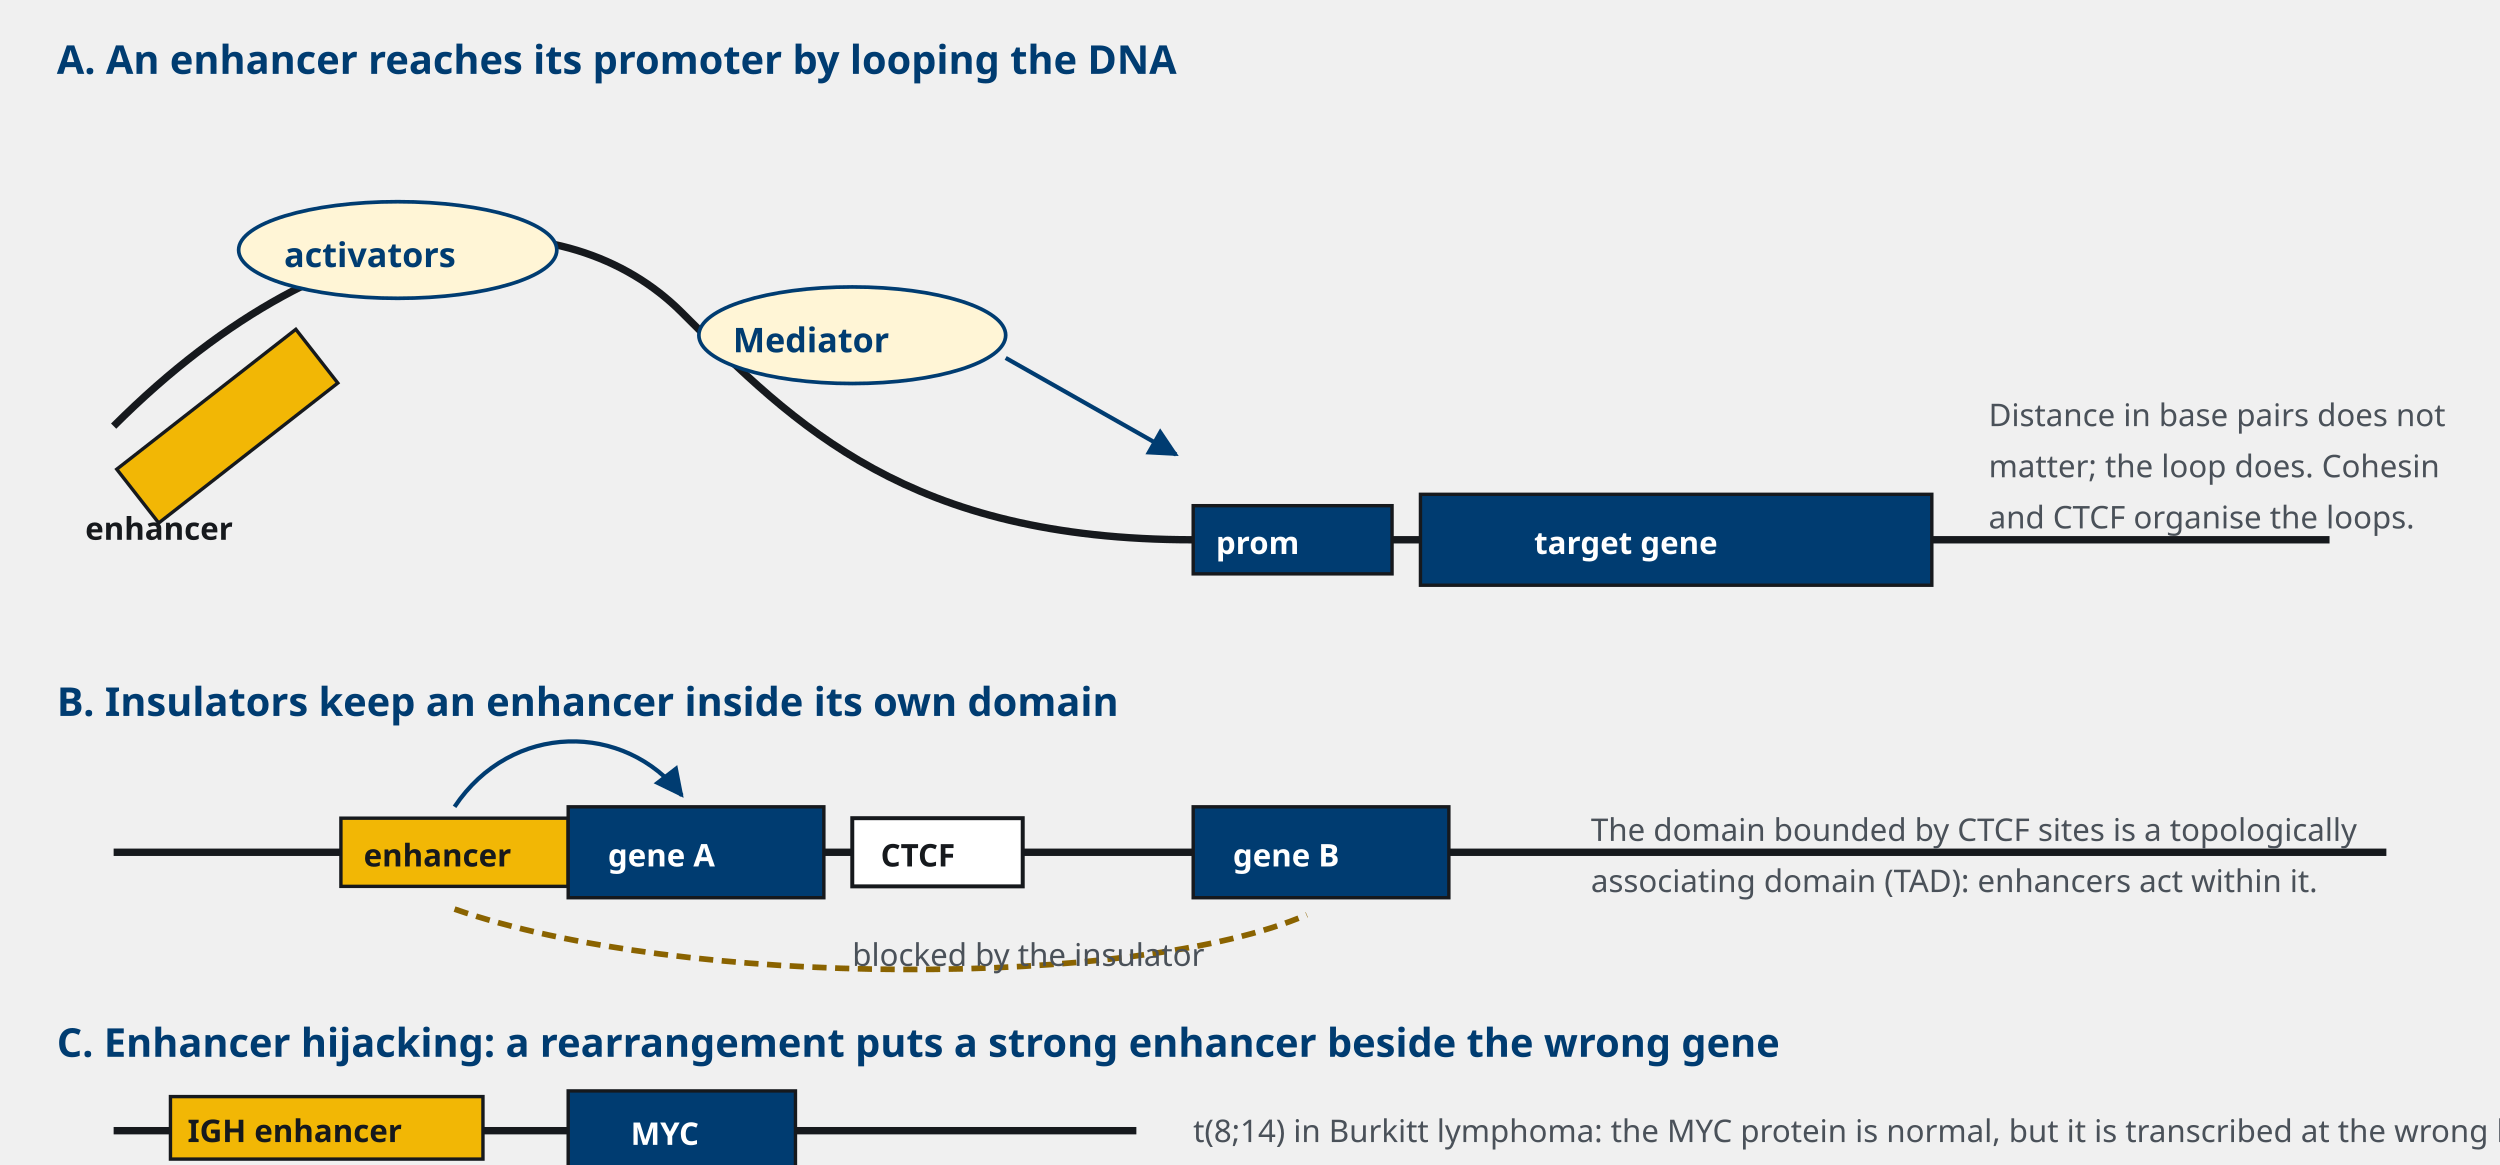
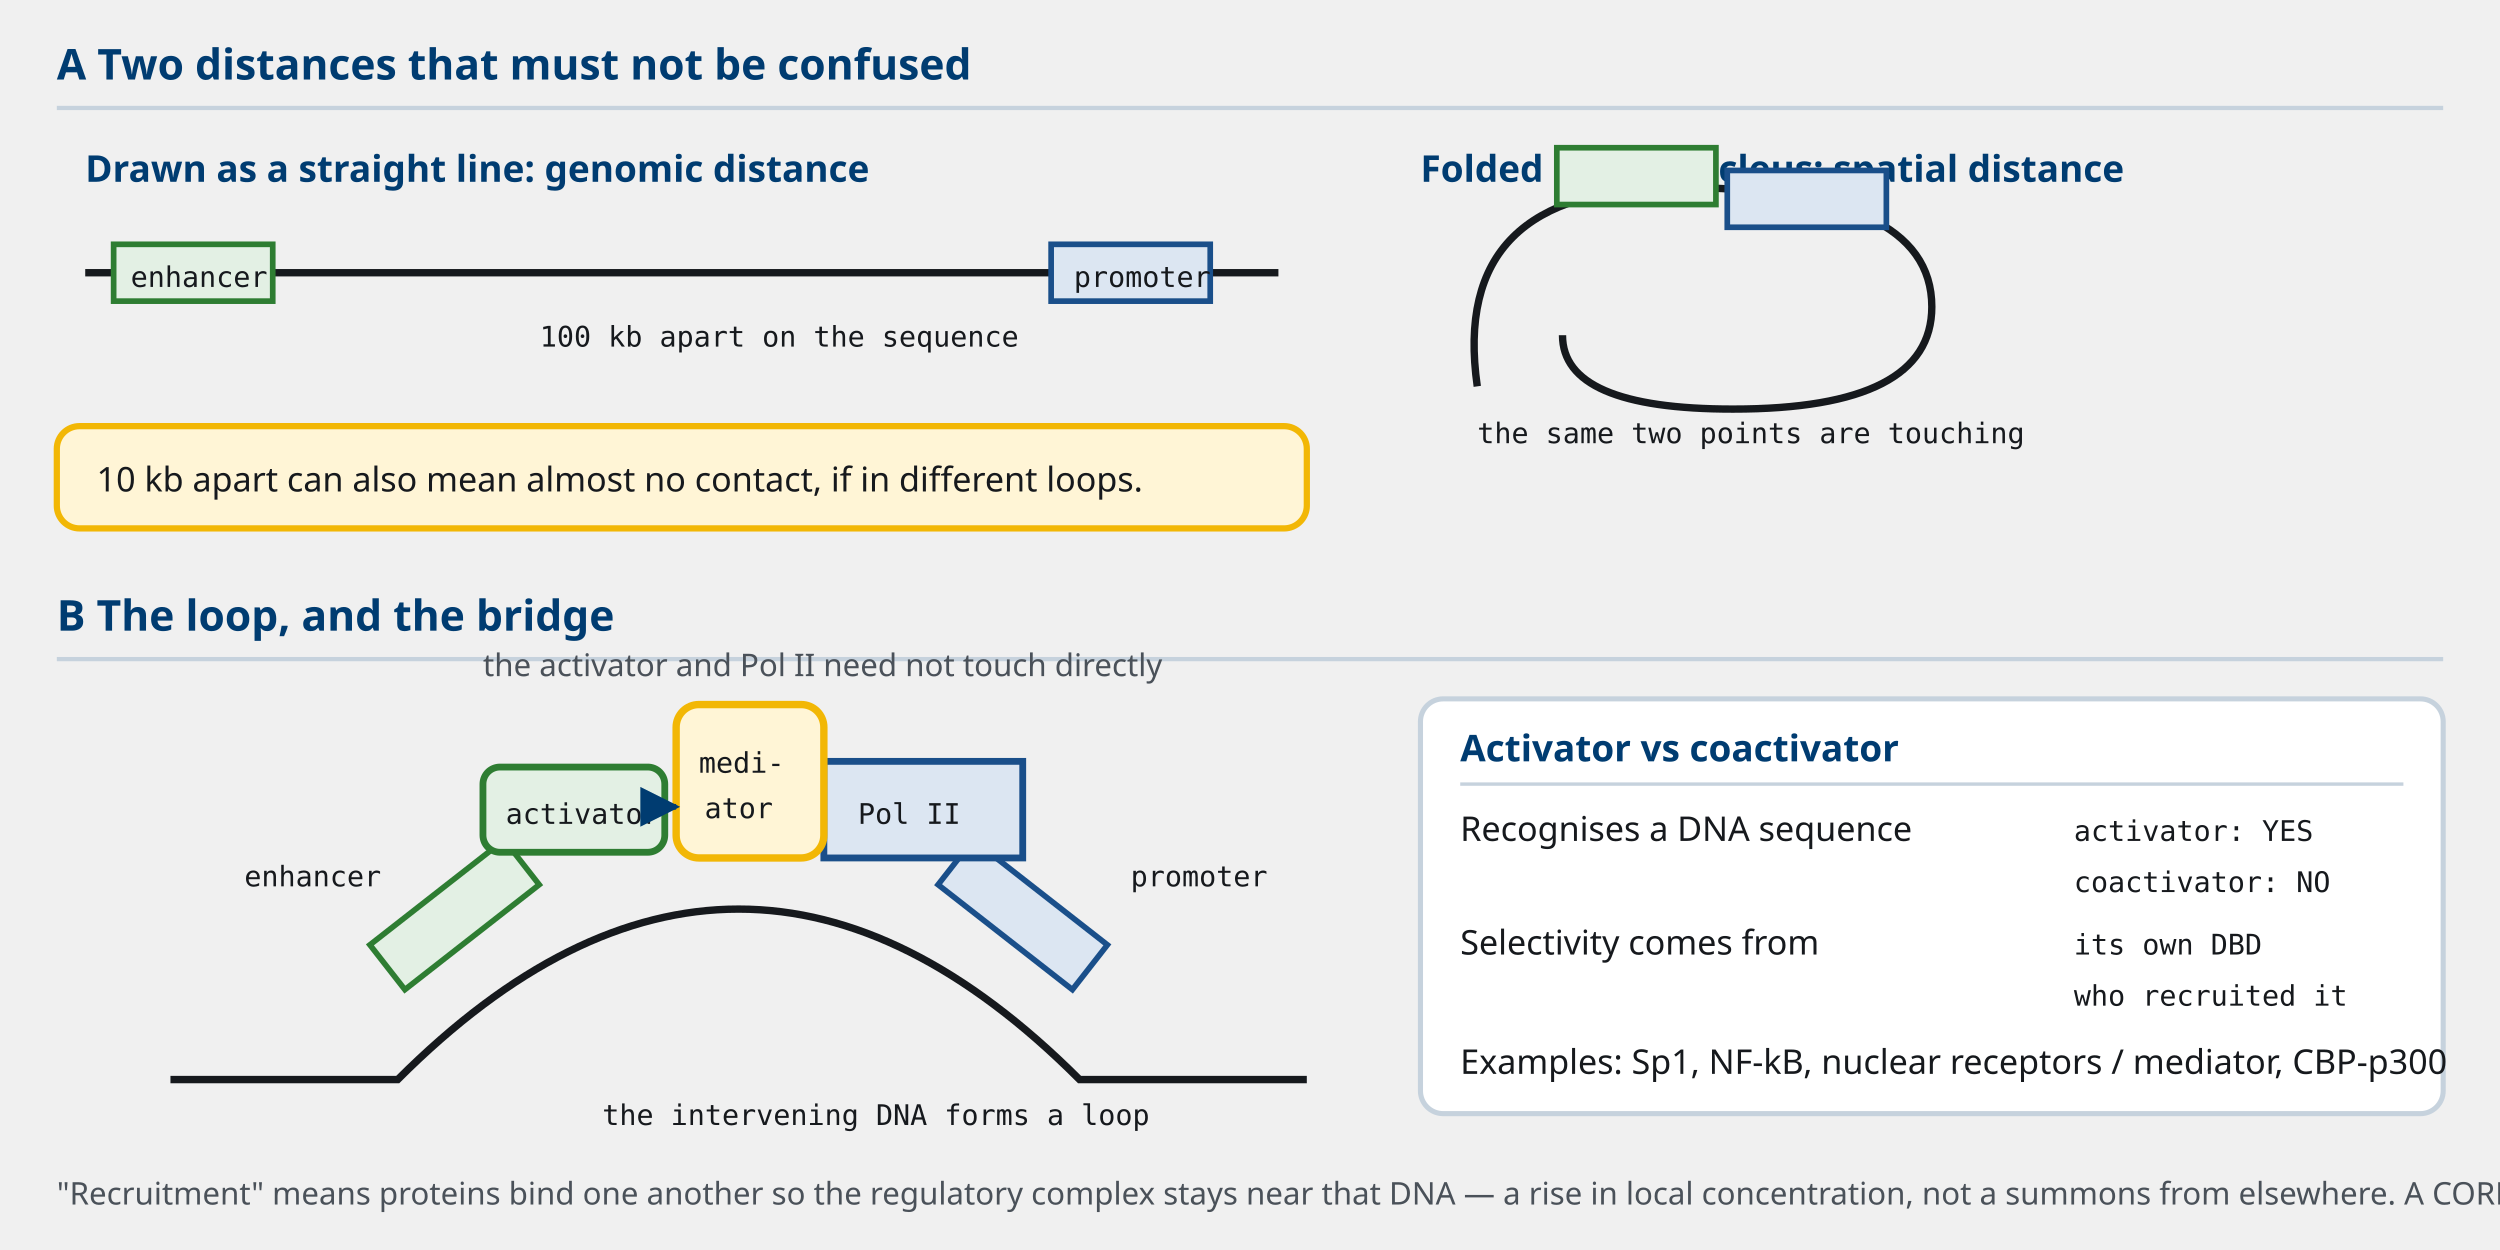
- <svg xmlns="http://www.w3.org/2000/svg" viewBox="0 0 880 410" width="880" height="410" role="img" aria-label="Enhancer action through DNA looping, the role of insulators and topologically associating domains, and enhancer hijacking by a chromosomal rearrangement">
+ <svg xmlns="http://www.w3.org/2000/svg" viewBox="0 0 880 440" width="880" height="440" role="img" aria-label="Connection by DNA looping and mediator: the difference between genomic distance and spatial distance in the nucleus, formation of a loop that brings the enhancer-bound activator close to the promoter complex, the position where mediator bridges the two, and the distinction between activator and coactivator.">
  <style>
-     .ttl { font:700 14px sans-serif; fill:#003c71; }
-     .nm { font:700 12px sans-serif; fill:#003c71; }
-     .sub { font:11px sans-serif; fill:#4a5159; }
-     .dna { stroke:#16191d; stroke-width:2.6; fill:none; }
-     .enh { fill:#f2b705; stroke:#16191d; stroke-width:1.2; }
-     .prom { fill:#003c71; stroke:#16191d; stroke-width:1.2; }
-     .gene { fill:#003c71; stroke:#16191d; stroke-width:1.2; }
-     .ins { fill:#ffffff; stroke:#16191d; stroke-width:1.4; }
-     .gl { font:700 11px sans-serif; fill:#ffffff; }
-     .rl { font:700 11px sans-serif; fill:#16191d; }
-     .tf { fill:#fff5d6; stroke:#003c71; stroke-width:1.3; }
-     .ln { stroke:#003c71; stroke-width:1.5; fill:none; }
-     .bad { stroke:#8a6300; stroke-width:2; fill:none; stroke-dasharray:5 3; }
-   </style>
+   .bx{fill:#fff;stroke:#c6d2dd;stroke-width:1.8}.k{fill:#fff5d6;stroke:#f2b705;stroke-width:2.2}
+   .t{font:12px sans-serif;fill:#16191d}.tb{font:700 13px sans-serif;fill:#003c71}
+   .th{font:700 15px sans-serif;fill:#003c71}.s{font:11px sans-serif;fill:#4a5159}
+   .m{font:10px monospace;fill:#16191d}
+   .dna{fill:none;stroke:#16191d;stroke-width:2.6}
+   .enh{fill:#e3f0e4;stroke:#2e7d32;stroke-width:2}
+   .prom{fill:#dce6f2;stroke:#1a4f8a;stroke-width:2}
+   .act{fill:#e3f0e4;stroke:#2e7d32;stroke-width:2.4}
+   .med{fill:#fff5d6;stroke:#f2b705;stroke-width:2.6}
+   .pol{fill:#dce6f2;stroke:#1a4f8a;stroke-width:2.4}
+   .ar{stroke:#003c71;stroke-width:2;fill:none;marker-end:url(#a)}
+  </style>
  <defs>
-     <marker id="n1" viewBox="0 0 10 10" refX="9" refY="5" markerWidth="7" markerHeight="7" orient="auto-start-reverse">
+     <marker id="a" viewBox="0 0 10 10" refX="9" refY="5" markerWidth="7" markerHeight="7" orient="auto">
      <path d="M0 0 L10 5 L0 10 z" fill="#003c71" />
    </marker>
  </defs>
-   <text class="ttl" x="20" y="26">A. An enhancer reaches its promoter by looping the DNA</text>
-   <path class="dna" d="M40 150 C120 70 200 70 240 110 C280 150 320 190 420 190 L820 190" />
-   <rect class="enh" x="40" y="138" width="80" height="24" transform="rotate(-38 80 150)" />
-   <text class="rl" x="30" y="190">enhancer</text>
-   <rect class="prom" x="420" y="178" width="70" height="24" />
-   <text class="gl" x="428" y="195">prom</text>
-   <rect class="gene" x="500" y="174" width="180" height="32" />
-   <text class="gl" x="540" y="195">target gene</text>
-   <ellipse class="tf" cx="140" cy="88" rx="56" ry="17" />
-   <text class="nm" x="100" y="94">activators</text>
-   <ellipse class="tf" cx="300" cy="118" rx="54" ry="17" />
-   <text class="nm" x="258" y="124">Mediator</text>
-   <path class="ln" d="M354 126 L414 160" marker-end="url(#n1)" />
-   <text class="sub" x="700" y="150">Distance in base pairs does not</text>
-   <text class="sub" x="700" y="168">matter; the loop does. Cohesin</text>
-   <text class="sub" x="700" y="186">and CTCF organise the loops.</text>
-   <text class="ttl" x="20" y="252">B. Insulators keep an enhancer inside its own domain</text>
-   <path class="dna" d="M40 300 L840 300" />
-   <rect class="ins" x="300" y="288" width="60" height="24" />
-   <text class="rl" x="310" y="305">CTCF</text>
-   <rect class="enh" x="120" y="288" width="80" height="24" />
-   <text class="rl" x="128" y="305">enhancer</text>
-   <rect class="gene" x="200" y="284" width="90" height="32" />
-   <text class="gl" x="214" y="305">gene A</text>
-   <rect class="gene" x="420" y="284" width="90" height="32" />
-   <text class="gl" x="434" y="305">gene B</text>
-   <path class="ln" d="M160 284 C180 254 220 254 240 280" marker-end="url(#n1)" />
-   <path class="bad" d="M160 320 C240 348 400 348 460 322" />
-   <text class="sub" x="300" y="340">blocked by the insulator</text>
-   <text class="sub" x="560" y="296">The domain bounded by CTCF sites is a topologically</text>
-   <text class="sub" x="560" y="314">associating domain (TAD): enhancers act within it.</text>
-   <text class="ttl" x="20" y="372">C. Enhancer hijacking: a rearrangement puts a strong enhancer beside the wrong gene</text>
-   <path class="dna" d="M40 398 L400 398" />
-   <rect class="enh" x="60" y="386" width="110" height="22" />
-   <text class="rl" x="66" y="402">IGH enhancer</text>
-   <rect class="gene" x="200" y="384" width="80" height="28" />
-   <text class="gl" x="222" y="403">MYC</text>
-   <text class="sub" x="420" y="402">t(8;14) in Burkitt lymphoma: the MYC protein is normal, but it is transcribed at the wrong level in the wrong cell.</text>
+   <text class="th" x="20" y="28">A  Two distances that must not be confused</text>
+   <line x1="20" y1="38" x2="860" y2="38" stroke="#c6d2dd" stroke-width="1.5" />
+   <text class="tb" x="30" y="64">Drawn as a straight line: genomic distance</text>
+   <path class="dna" d="M30 96 h420" />
+   <rect class="enh" x="40" y="86" width="56" height="20" />
+   <text class="m" x="46" y="101">enhancer</text>
+   <rect class="prom" x="370" y="86" width="56" height="20" />
+   <text class="m" x="378" y="101">promoter</text>
+   <text class="m" x="190" y="122">100 kb apart on the sequence</text>
+   <text class="tb" x="500" y="64">Folded in the nucleus: spatial distance</text>
+   <path class="dna" d="M520 136 q-10 -70 70 -70 q90 0 90 42 q0 36 -70 36 q-60 0 -60 -26" />
+   <rect class="enh" x="548" y="52" width="56" height="20" />
+   <rect class="prom" x="608" y="60" width="56" height="20" />
+   <text class="m" x="520" y="156">the same two points are touching</text>
+   <rect class="k" x="20" y="150" width="440" height="36" rx="8" />
+   <text class="t" x="34" y="173">10 kb apart can also mean almost no contact, if in different loops.</text>
+   <text class="th" x="20" y="222">B  The loop, and the bridge</text>
+   <line x1="20" y1="232" x2="860" y2="232" stroke="#c6d2dd" stroke-width="1.5" />
+   <path class="dna" d="M60 380 h80 q120 -120 240 0 h80" />
+   <rect class="enh" x="130" y="312" width="60" height="20" transform="rotate(-38 160 322)" />
+   <text class="m" x="86" y="312">enhancer</text>
+   <rect class="prom" x="330" y="312" width="60" height="20" transform="rotate(38 360 322)" />
+   <text class="m" x="398" y="312">promoter</text>
+   <text class="m" x="212" y="396">the intervening DNA forms a loop</text>
+   <rect class="act" x="170" y="270" width="64" height="30" rx="6" />
+   <text class="m" x="178" y="290">activator</text>
+   <path class="pol" d="M290 268 h70 v34 h-70 z" />
+   <text class="m" x="302" y="290">Pol II</text>
+   <rect class="med" x="238" y="248" width="52" height="54" rx="8" />
+   <text class="m" x="246" y="272">medi-</text>
+   <text class="m" x="248" y="288">ator</text>
+   <path class="ar" d="M236 284 L238 284" />
+   <text class="s" x="170" y="238">the activator and Pol II need not touch directly</text>
+   <rect class="bx" x="500" y="246" width="360" height="146" rx="8" />
+   <text class="tb" x="514" y="268">Activator vs coactivator</text>
+   <line x1="514" y1="276" x2="846" y2="276" stroke="#c6d2dd" stroke-width="1.2" />
+   <text class="t" x="514" y="296">Recognises a DNA sequence</text>
+   <text class="m" x="730" y="296">activator: YES</text>
+   <text class="m" x="730" y="314">coactivator: NO</text>
+   <text class="t" x="514" y="336">Selectivity comes from</text>
+   <text class="m" x="730" y="336">its own DBD</text>
+   <text class="m" x="730" y="354">who recruited it</text>
+   <text class="t" x="514" y="378">Examples: Sp1, NF-kB, nuclear receptors  /  mediator, CBP-p300</text>
+   <text class="s" x="20" y="424">"Recruitment" means proteins bind one another so the regulatory complex stays near that DNA — a rise in local concentration, not a summons from elsewhere. A COREPRESSOR is defined the same way, brought in by a repressor.</text>
</svg>
